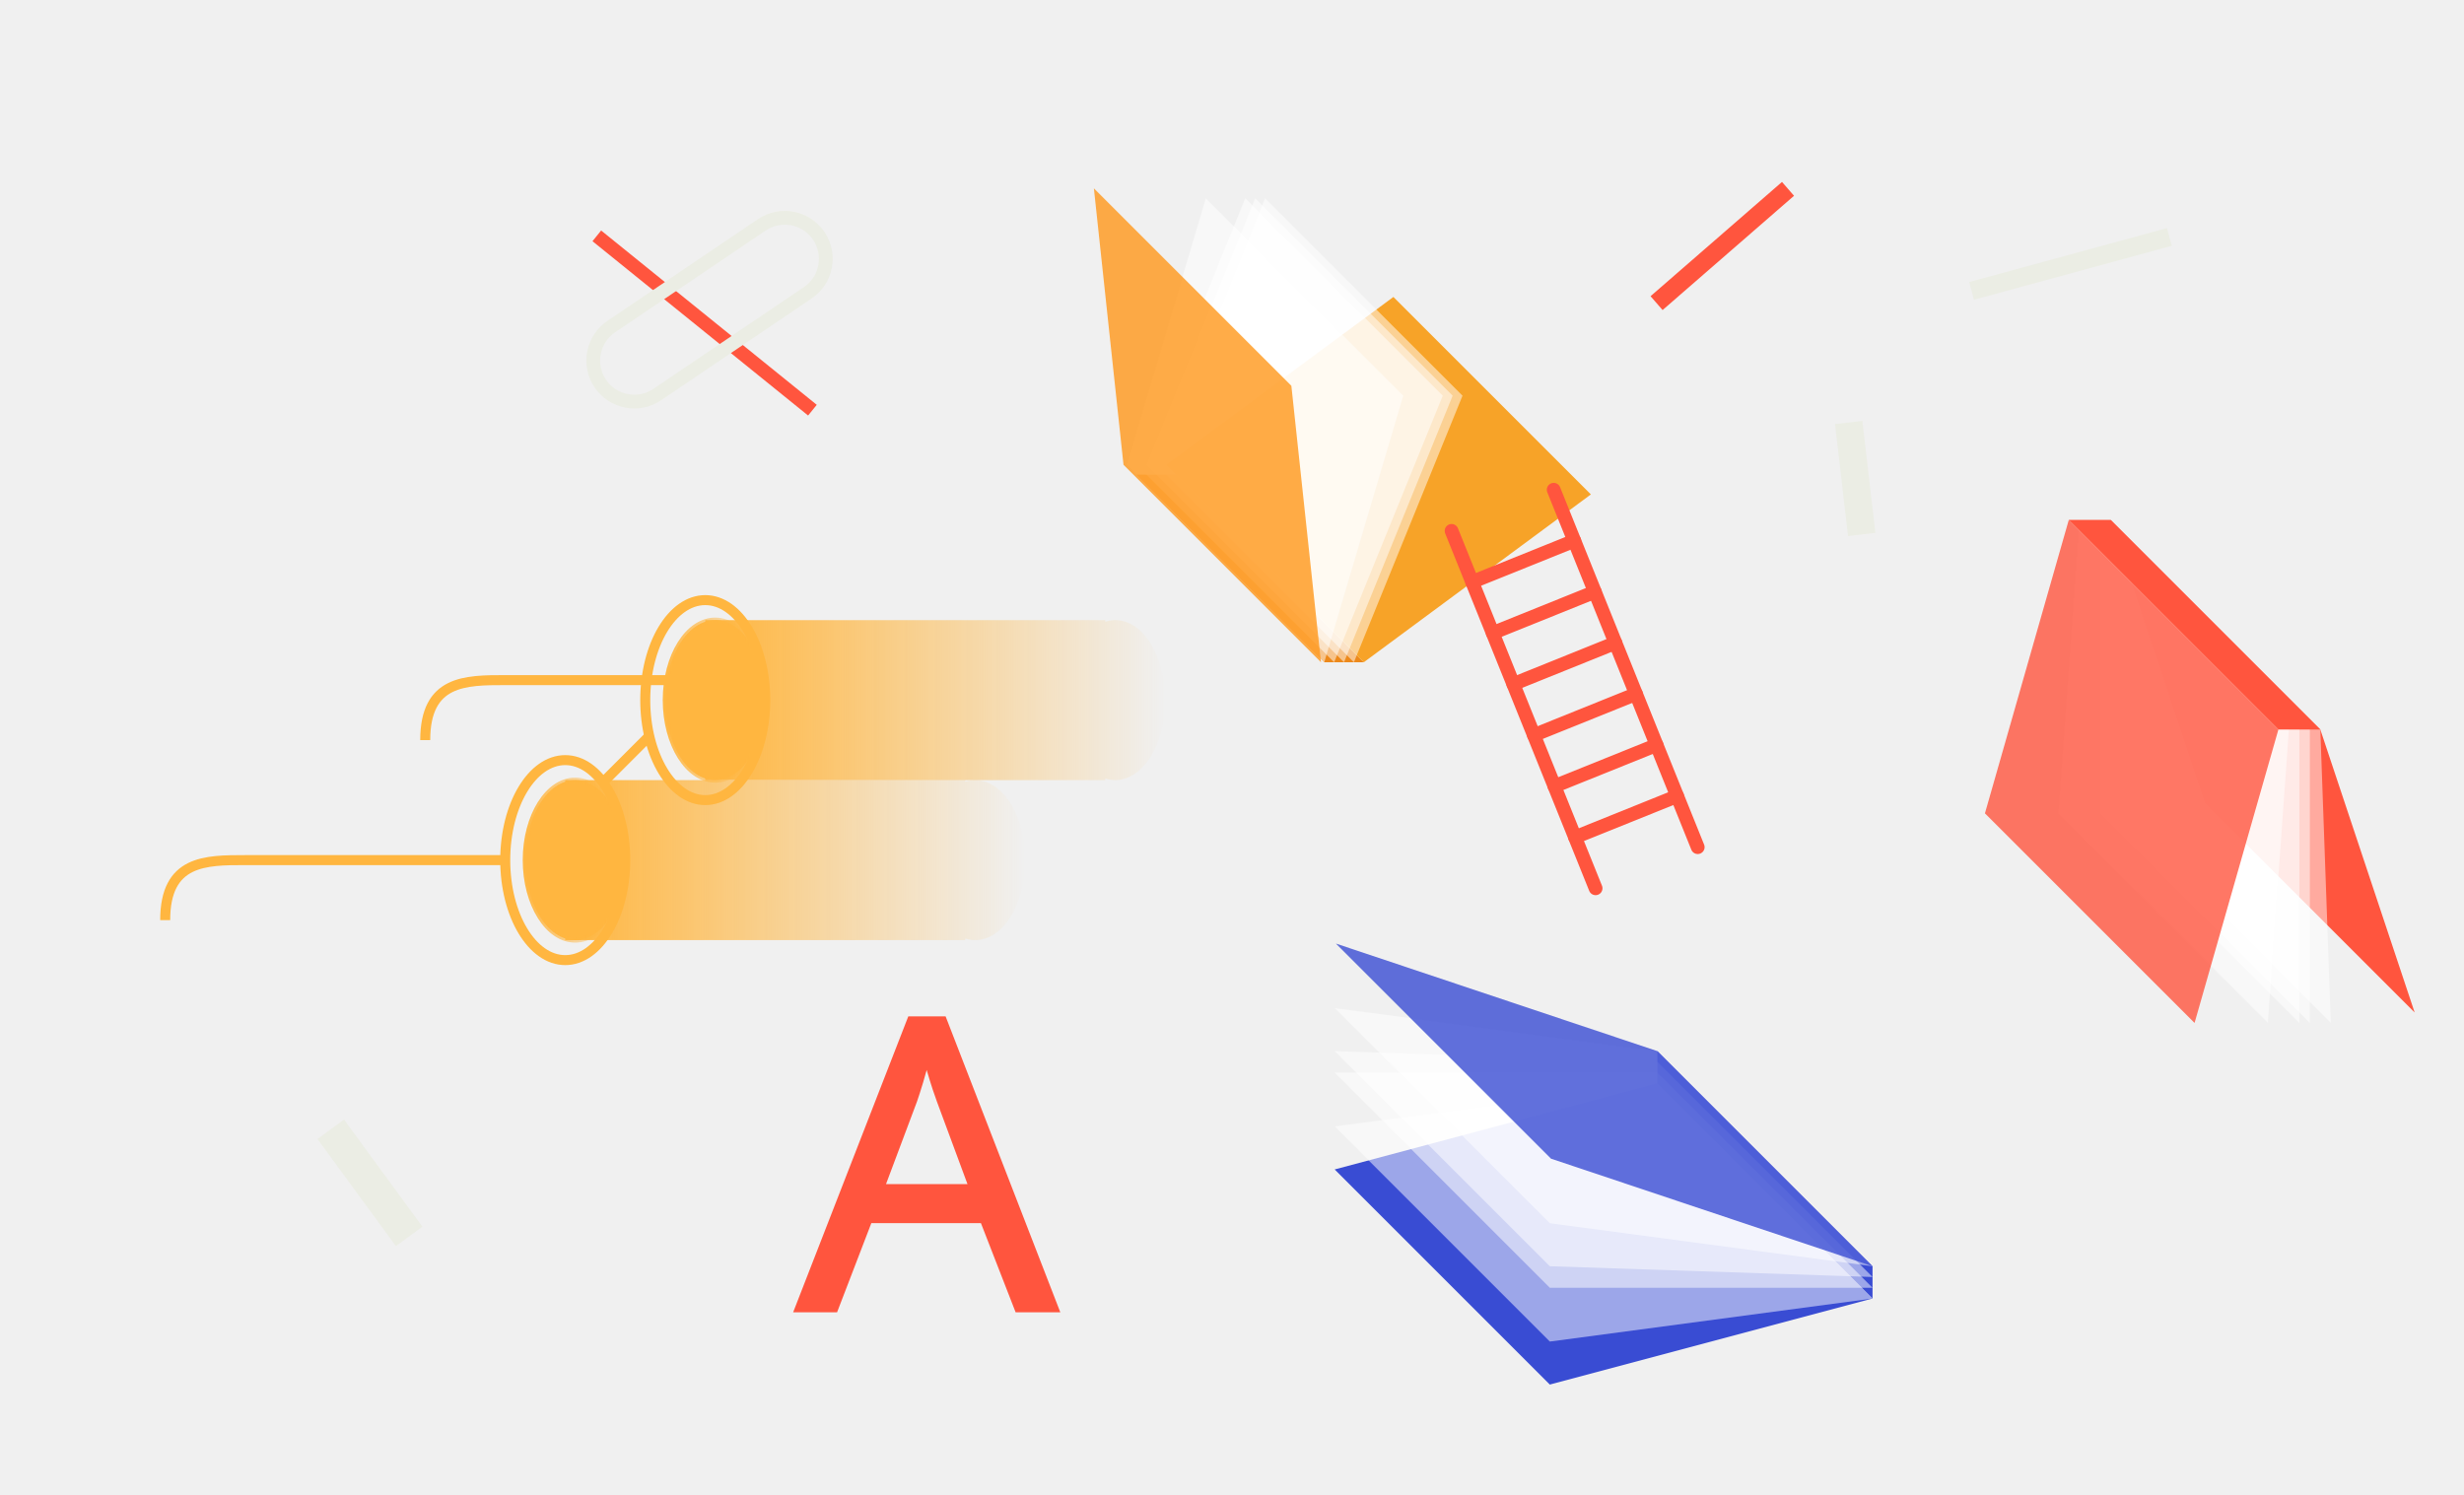
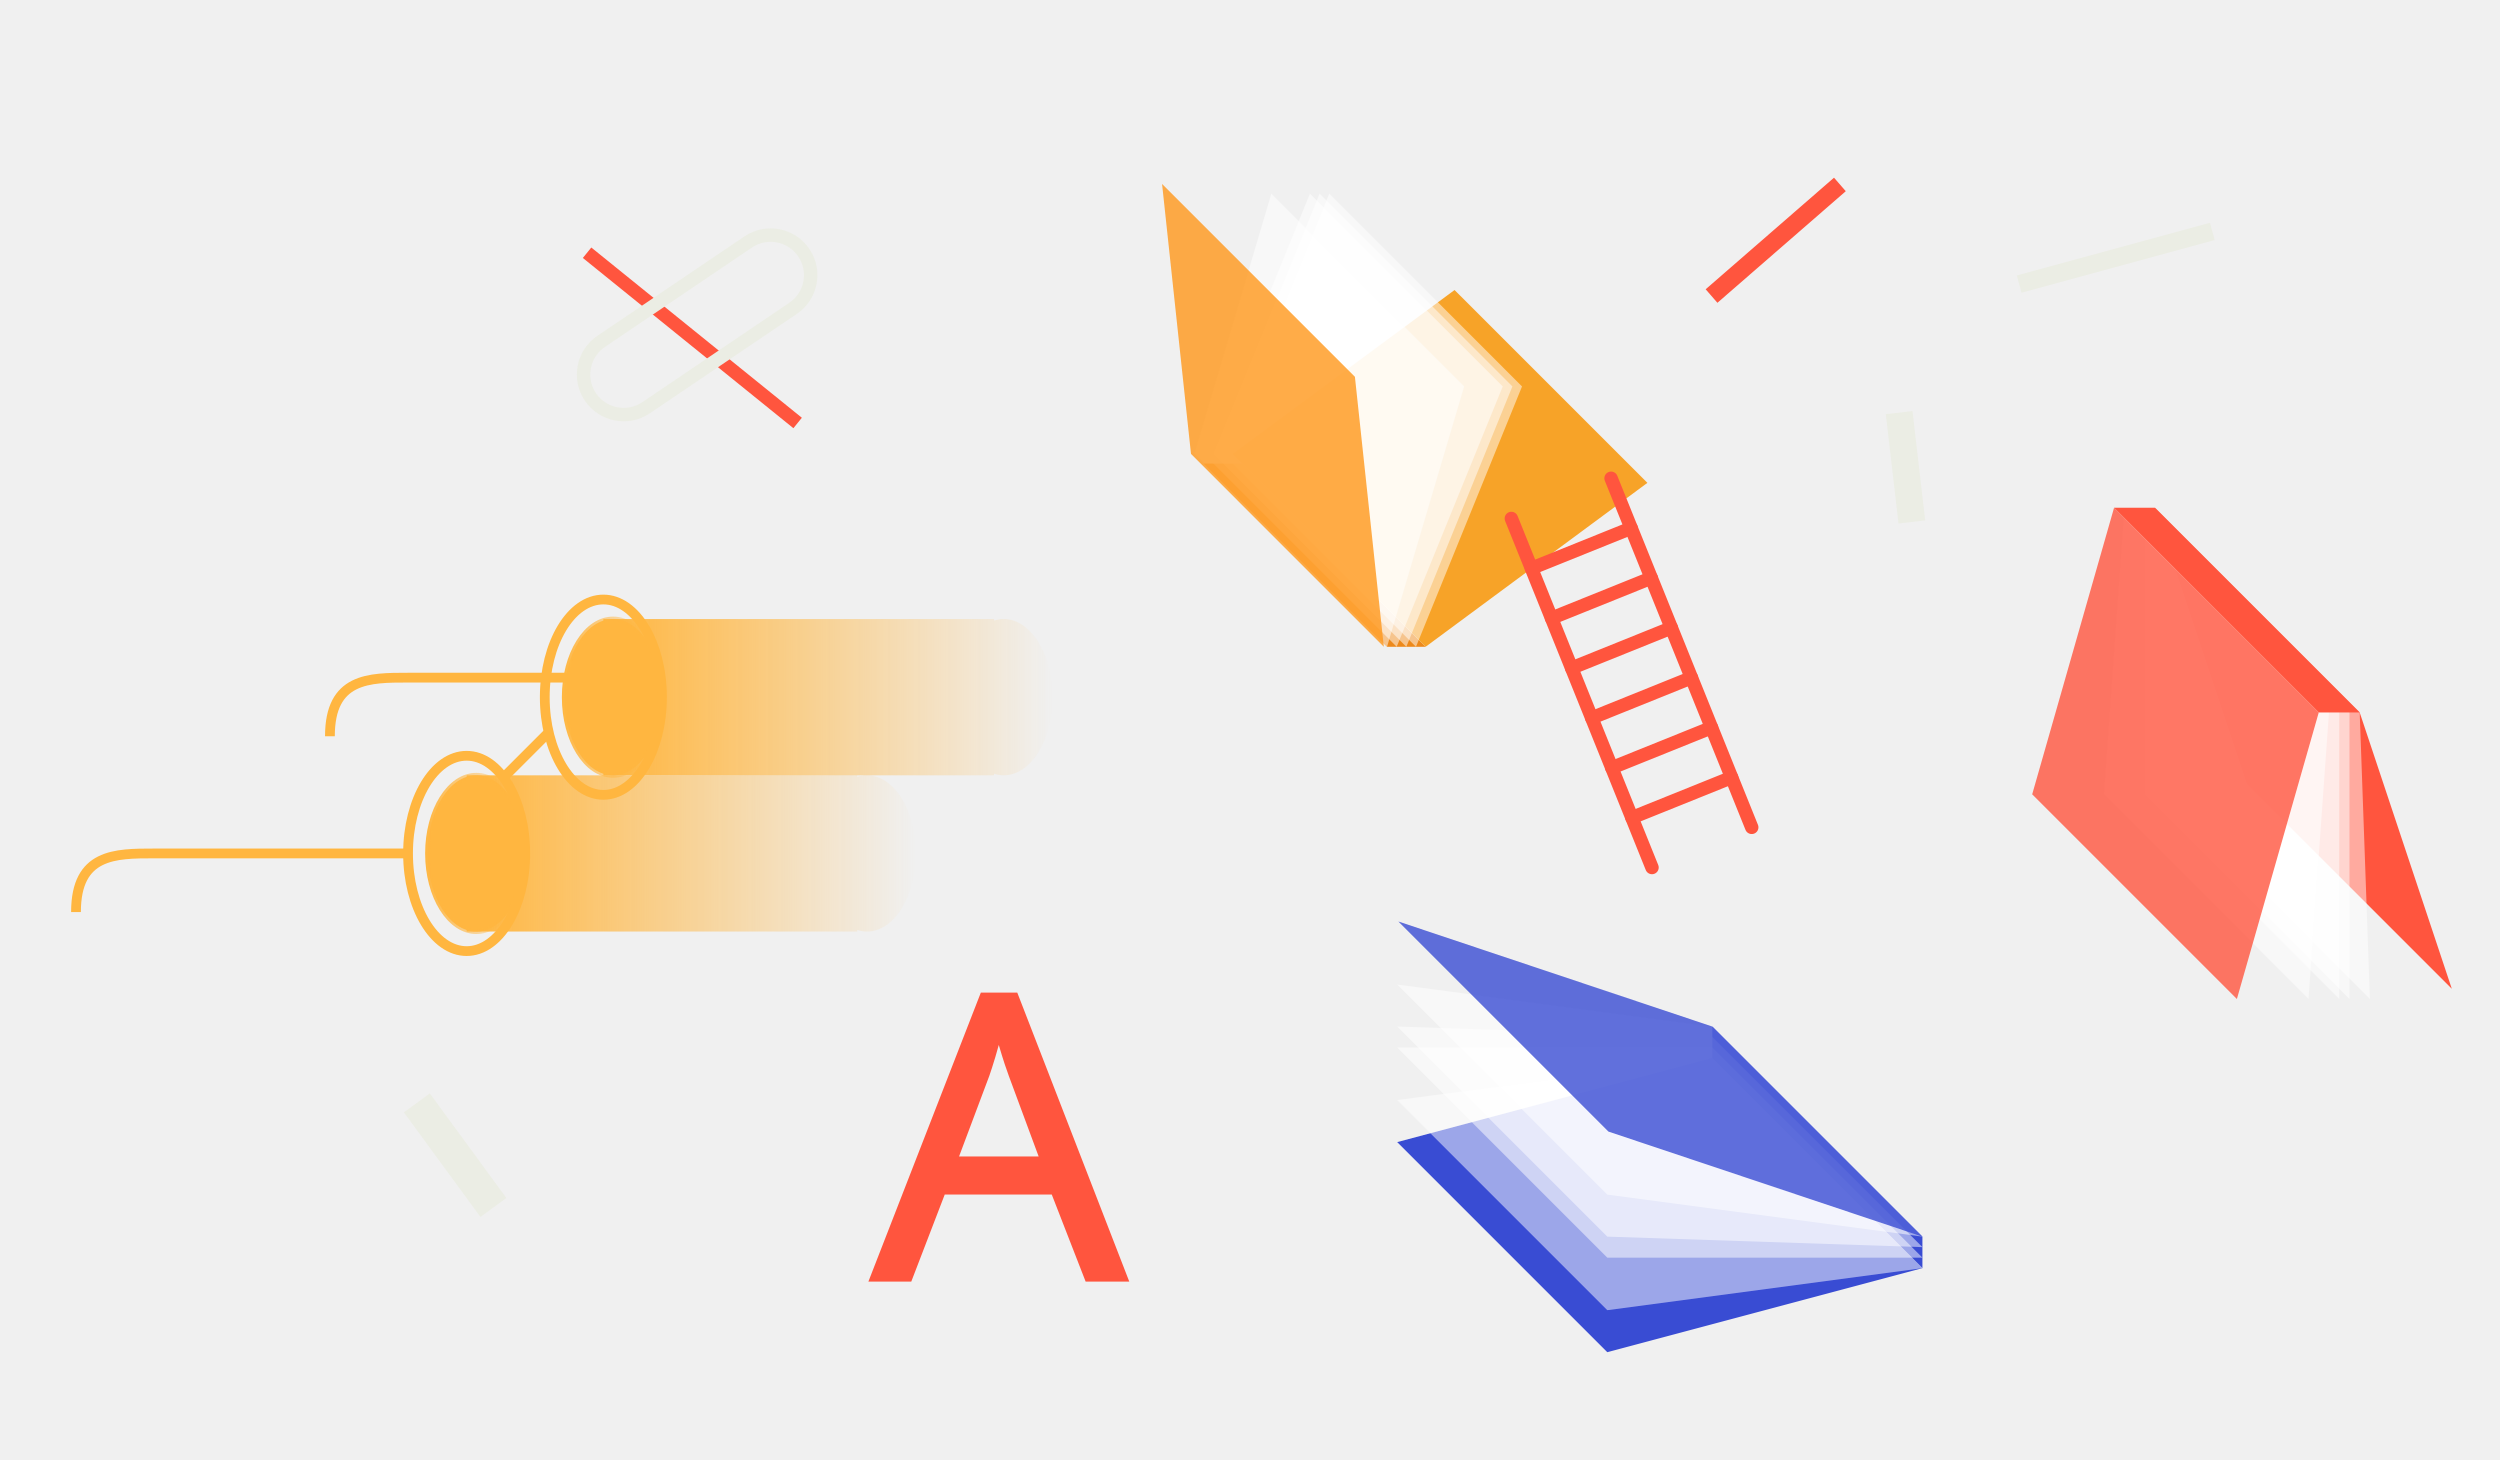
- <svg xmlns="http://www.w3.org/2000/svg" version="1.1" id="Layer_1" x="0px" y="0px" width="537.091px" height="325.832px" viewBox="0 0 537.091 325.832" enable-background="new 0 0 537.091 325.832" xml:space="preserve">
-   <rect x="283.091" y="77.726" display="none" opacity="0.3" fill="none" stroke="#394CD3" stroke-width="2" stroke-miterlimit="10" enable-background="new    " width="408" height="239.727" />
-   <line fill="none" stroke="#FF553E" stroke-width="3" stroke-miterlimit="10" x1="130.091" y1="51.416" x2="177.091" y2="89.416" />
+ <svg xmlns="http://www.w3.org/2000/svg" version="1.1" id="Layer_1" x="0px" y="0px" width="558.046px" height="325.832px" viewBox="-20.954 0 558.046 325.832" enable-background="new -20.954 0 558.046 325.832" xml:space="preserve">
+   <rect x="283.091" y="77.726" display="none" opacity="0.3" fill="none" stroke="#394CD3" stroke-width="2" stroke-miterlimit="10" enable-background="new    " width="408.001" height="239.727" />
+   <line fill="none" stroke="#FF553E" stroke-width="3" stroke-miterlimit="10" x1="110.091" y1="56.416" x2="157.091" y2="94.416" />
  <line fill="none" stroke="#FF553E" stroke-width="4" stroke-miterlimit="10" x1="361.091" y1="66.081" x2="389.743" y2="41.171" />
  <line fill="none" stroke="#EBEDE4" stroke-width="6" stroke-miterlimit="10" x1="402.971" y1="92.102" x2="405.806" y2="116.511" />
  <line fill="none" stroke="#EBEDE4" stroke-width="7.171" stroke-miterlimit="10" x1="89.189" y1="269.533" x2="72.091" y2="246.181" />
-   <line fill="none" stroke="#EBEDE4" stroke-width="4" stroke-miterlimit="10" x1="429.757" y1="63.415" x2="472.874" y2="51.656" />
-   <path fill="none" stroke="#EBEDE4" stroke-width="3" stroke-miterlimit="10" d="M143.261,86.014c-4.09,2.766-9.65,1.69-12.417-2.401  l0,0c-2.767-4.091-1.691-9.652,2.4-12.418l32.812-22.18c4.09-2.767,9.651-1.691,12.417,2.4l0,0  c2.766,4.092,1.691,9.652-2.401,12.417L143.261,86.014z" />
-   <text transform="matrix(1 0 0 1 173.9583 285.3416)" fill="#FF553E" font-family="'Nickainley'" font-size="87.917">A</text>
-   <text transform="matrix(1 0 0 1 173.9583 285.3416)" fill="none" stroke="#FF553E" stroke-width="1.465" stroke-miterlimit="10" font-family="'Nickainley'" font-size="87.917">A</text>
+   <line fill="none" stroke="#EBEDE4" stroke-width="4" stroke-miterlimit="10" x1="429.758" y1="63.415" x2="472.875" y2="51.656" />
+   <path fill="none" stroke="#EBEDE4" stroke-width="3" stroke-miterlimit="10" d="M123.261,91.014  c-4.091,2.766-9.65,1.689-12.417-2.401l0,0c-2.768-4.091-1.691-9.652,2.399-12.418l32.813-22.18c4.09-2.768,9.65-1.691,12.417,2.399  l0,0c2.766,4.092,1.69,9.652-2.401,12.417L123.261,91.014z" />
+   <text transform="matrix(1 0 0 1 173.9587 285.3416)" fill="#FF553E" font-family="'Nickainley'" font-size="87.917">A</text>
+   <text transform="matrix(1 0 0 1 173.9587 285.3416)" fill="none" stroke="#FF553E" stroke-width="1.465" stroke-miterlimit="10" font-family="'Nickainley'" font-size="87.917">A</text>
  <g>
-     <linearGradient id="SVGID_1_" gradientUnits="userSpaceOnUse" x1="-858.888" y1="-43.355" x2="-858.888" y2="56.925" gradientTransform="matrix(0 1 -1 0 210.6533 1011.51)">
+     <linearGradient id="SVGID_1_" gradientUnits="userSpaceOnUse" x1="-1152.657" y1="768.625" x2="-1152.657" y2="668.346" gradientTransform="matrix(0 1 1 0 -554.6167 1308.28)">
      <stop offset="0" style="stop-color:#FFB640;stop-opacity:0" />
      <stop offset="1" style="stop-color:#FFB640" />
    </linearGradient>
-     <path fill="url(#SVGID_1_)" d="M153.729,170.063v-34.88h87.2v0.35c0.704-0.229,1.431-0.35,2.18-0.35c6.017,0,10.9,7.808,10.9,17.44   c0,9.632-4.883,17.44-10.9,17.44c-0.75,0-1.477-0.122-2.18-0.351v0.351H153.729z" />
-     <linearGradient id="SVGID_2_" gradientUnits="userSpaceOnUse" x1="-588.025" y1="984.939" x2="-565.135" y2="984.939" gradientTransform="matrix(-1 0 0 -1 -420.6714 1137.562)">
+     <path fill="url(#SVGID_1_)" d="M113.729,173.063v-34.88h87.2v0.35c0.703-0.229,1.431-0.35,2.18-0.35   c6.017,0,10.899,7.808,10.899,17.439s-4.883,17.44-10.899,17.44c-0.75,0-1.478-0.122-2.18-0.352v0.352H113.729z" />
+     <linearGradient id="SVGID_2_" gradientUnits="userSpaceOnUse" x1="-1130.834" y1="-234.339" x2="-1107.944" y2="-234.339" gradientTransform="matrix(-1 0 0 1 -1003.48 389.9619)">
      <stop offset="0" style="stop-color:#FFB640;stop-opacity:0" />
      <stop offset="1" style="stop-color:#FFB640" />
    </linearGradient>
-     <ellipse fill="#FFB640" stroke="url(#SVGID_2_)" stroke-width="1.09" stroke-miterlimit="10" cx="155.909" cy="152.623" rx="10.9" ry="17.44" />
-     <linearGradient id="SVGID_3_" gradientUnits="userSpaceOnUse" x1="-824.008" y1="-12.835" x2="-824.008" y2="87.445" gradientTransform="matrix(0 1 -1 0 210.6533 1011.51)">
+     <ellipse fill="#FFB640" stroke="url(#SVGID_2_)" stroke-width="1.09" stroke-miterlimit="10" cx="115.909" cy="155.623" rx="10.9" ry="17.44" />
+     <linearGradient id="SVGID_3_" gradientUnits="userSpaceOnUse" x1="-1117.777" y1="738.105" x2="-1117.777" y2="637.826" gradientTransform="matrix(0 1 1 0 -554.6167 1308.28)">
      <stop offset="0" style="stop-color:#FFB640;stop-opacity:0" />
      <stop offset="1" style="stop-color:#FFB640" />
    </linearGradient>
-     <path fill="url(#SVGID_3_)" d="M123.209,204.943v-34.88h87.2v0.349c0.704-0.228,1.431-0.349,2.18-0.349   c6.017,0,10.9,7.808,10.9,17.439s-4.883,17.44-10.9,17.44c-0.75,0-1.477-0.121-2.18-0.352v0.352H123.209z" />
-     <linearGradient id="SVGID_4_" gradientUnits="userSpaceOnUse" x1="-557.505" y1="950.058" x2="-534.615" y2="950.058" gradientTransform="matrix(-1 0 0 -1 -420.6714 1137.562)">
+     <path fill="url(#SVGID_3_)" d="M83.209,207.943v-34.88h87.2v0.349c0.704-0.228,1.431-0.349,2.18-0.349   c6.018,0,10.9,7.808,10.9,17.438s-4.883,17.44-10.9,17.44c-0.75,0-1.477-0.121-2.18-0.353v0.353L83.209,207.943L83.209,207.943z" />
+     <linearGradient id="SVGID_4_" gradientUnits="userSpaceOnUse" x1="-1100.314" y1="-199.459" x2="-1077.424" y2="-199.459" gradientTransform="matrix(-1 0 0 1 -1003.48 389.9619)">
      <stop offset="0" style="stop-color:#FFB640;stop-opacity:0" />
      <stop offset="1" style="stop-color:#FFB640" />
    </linearGradient>
-     <ellipse fill="#FFB640" stroke="url(#SVGID_4_)" stroke-width="1.09" stroke-miterlimit="10" cx="125.389" cy="187.503" rx="10.9" ry="17.44" />
+     <ellipse fill="#FFB640" stroke="url(#SVGID_4_)" stroke-width="1.09" stroke-miterlimit="10" cx="85.389" cy="190.503" rx="10.899" ry="17.44" />
    <g>
-       <ellipse fill="none" stroke="#FFB640" stroke-width="2.18" stroke-miterlimit="10" cx="153.729" cy="152.623" rx="13.08" ry="21.8" />
-       <ellipse fill="none" stroke="#FFB640" stroke-width="2.18" stroke-miterlimit="10" cx="123.209" cy="187.503" rx="13.08" ry="21.8" />
-       <path fill="none" stroke="#FFB640" stroke-width="2.18" stroke-miterlimit="10" d="M110.129,187.503c0,0-47.96,0-56.68,0    c-8.72,0-17.44,0-17.44,13.08" />
-       <path fill="none" stroke="#FFB640" stroke-width="2.18" stroke-miterlimit="10" d="M166.809,148.263c0,0-47.96,0-56.68,0    c-8.72,0-17.44,0-17.44,13.08" />
-       <line fill="none" stroke="#FFB640" stroke-width="2.18" stroke-miterlimit="10" x1="141.194" y1="160.797" x2="131.929" y2="170.063" />
+       <ellipse fill="none" stroke="#FFB640" stroke-width="2.18" stroke-miterlimit="10" cx="113.729" cy="155.623" rx="13.08" ry="21.8" />
+       <ellipse fill="none" stroke="#FFB640" stroke-width="2.18" stroke-miterlimit="10" cx="83.209" cy="190.503" rx="13.08" ry="21.8" />
+       <path fill="none" stroke="#FFB640" stroke-width="2.18" stroke-miterlimit="10" d="M70.129,190.503c0,0-47.96,0-56.68,0    s-17.44,0-17.44,13.08" />
+       <path fill="none" stroke="#FFB640" stroke-width="2.18" stroke-miterlimit="10" d="M126.809,151.263c0,0-47.96,0-56.681,0    c-8.72,0-17.439,0-17.439,13.08" />
+       <line fill="none" stroke="#FFB640" stroke-width="2.18" stroke-miterlimit="10" x1="101.194" y1="163.797" x2="91.929" y2="173.063" />
    </g>
  </g>
  <g id="Layer_2">
</g>
  <g>
    <polygon fill="#394CD3" points="408.165,276.039 408.165,283.073 361.27,236.176 361.27,229.142  " />
    <polygon fill="#394CD3" points="337.821,301.832 408.165,283.073 361.27,236.176 290.924,254.935  " />
    <polygon opacity="0.5" fill="#FFFFFF" enable-background="new    " points="337.821,266.659 408.165,276.039 361.27,229.142    290.924,219.762  " />
    <polygon opacity="0.5" fill="#FFFFFF" enable-background="new    " points="337.821,292.453 408.165,283.073 361.27,236.176    290.924,245.555  " />
    <polygon opacity="0.5" fill="#FFFFFF" enable-background="new    " points="337.821,276.039 408.165,278.384 361.27,231.486    290.924,229.142  " />
    <polygon opacity="0.5" fill="#FFFFFF" enable-background="new    " points="337.821,280.728 408.165,280.728 361.27,233.832    290.924,233.832  " />
    <polygon opacity="0.8" fill="#394CD3" enable-background="new    " points="338.081,252.59 408.165,276.039 361.27,229.142    291.184,205.693  " />
  </g>
  <g>
    <polygon fill="#ED891B" points="247.766,103.477 256.374,103.477 297.27,144.374 288.66,144.374  " />
    <polygon fill="#F7A328" points="297.27,144.374 346.773,107.781 303.727,64.736 254.223,101.324  " />
    <polygon opacity="0.5" fill="#FFFFFF" enable-background="new    " points="295.117,144.374 318.792,86.26 275.746,43.213    252.071,101.324  " />
-     <polygon opacity="0.5" fill="#FFFFFF" enable-background="new    " points="292.964,144.374 316.641,86.26 273.593,43.213    249.917,101.324  " />
+     <polygon opacity="0.5" fill="#FFFFFF" enable-background="new    " points="292.964,144.374 316.641,86.26 273.594,43.213    249.917,101.324  " />
    <polygon opacity="0.5" fill="#FFFFFF" enable-background="new    " points="290.813,144.374 314.489,86.26 271.442,43.213    247.766,101.324  " />
    <polygon opacity="0.5" fill="#FFFFFF" enable-background="new    " points="288.66,144.374 305.878,86.26 262.832,43.213    245.614,101.324  " />
    <polygon opacity="0.8" fill="#FF971A" enable-background="new    " points="287.943,144.374 281.487,84.106 238.44,41.06    244.897,101.324  " />
  </g>
  <g>
    <line fill="none" stroke="#FF553E" stroke-width="3" stroke-linecap="round" stroke-linejoin="round" stroke-miterlimit="10" x1="316.409" y1="115.732" x2="347.8" y2="193.644" />
    <line fill="none" stroke="#FF553E" stroke-width="3" stroke-linecap="round" stroke-linejoin="round" stroke-miterlimit="10" x1="338.667" y1="106.762" x2="370.061" y2="184.677" />
    <line fill="none" stroke="#FF553E" stroke-width="3" stroke-linecap="round" stroke-linejoin="round" stroke-miterlimit="10" x1="320.893" y1="126.861" x2="343.153" y2="117.892" />
    <line fill="none" stroke="#FF553E" stroke-width="3" stroke-linecap="round" stroke-linejoin="round" stroke-miterlimit="10" x1="325.376" y1="137.991" x2="347.639" y2="129.022" />
    <line fill="none" stroke="#FF553E" stroke-width="3" stroke-linecap="round" stroke-linejoin="round" stroke-miterlimit="10" x1="329.862" y1="149.123" x2="352.123" y2="140.153" />
    <line fill="none" stroke="#FF553E" stroke-width="3" stroke-linecap="round" stroke-linejoin="round" stroke-miterlimit="10" x1="334.346" y1="160.254" x2="356.608" y2="151.284" />
    <line fill="none" stroke="#FF553E" stroke-width="3" stroke-linecap="round" stroke-linejoin="round" stroke-miterlimit="10" x1="338.828" y1="171.385" x2="361.091" y2="162.416" />
    <line fill="none" stroke="#FF553E" stroke-width="3" stroke-linecap="round" stroke-linejoin="round" stroke-miterlimit="10" x1="343.317" y1="182.513" x2="365.576" y2="173.547" />
  </g>
  <g>
-     <polygon fill="#FF553E" points="526.335,220.715 505.773,159.031 460.082,113.34 480.645,175.024  " />
+     <polygon fill="#FF553E" points="526.336,220.715 505.773,159.031 460.082,113.34 480.645,175.024  " />
    <polygon opacity="0.5" fill="#FFFFFF" enable-background="new    " points="508.058,222.998 505.773,159.031 460.082,113.34    462.367,177.307  " />
-     <polygon opacity="0.5" fill="#FFFFFF" enable-background="new    " points="503.49,222.998 503.49,159.031 457.797,113.34    457.797,177.307  " />
+     <polygon opacity="0.5" fill="#FFFFFF" enable-background="new    " points="503.49,222.998 503.49,159.031 457.798,113.34    457.798,177.307  " />
    <polygon opacity="0.5" fill="#FFFFFF" enable-background="new    " points="501.204,222.998 501.204,159.031 455.513,113.34    455.513,177.307  " />
-     <polygon opacity="0.5" fill="#FFFFFF" enable-background="new    " points="494.351,222.998 498.919,159.031 453.229,113.34    448.657,177.307  " />
-     <polygon opacity="0.8" fill="#FF553E" enable-background="new    " points="478.36,222.998 496.636,159.031 450.944,113.34    432.667,177.307  " />
+     <polygon opacity="0.5" fill="#FFFFFF" enable-background="new    " points="494.351,222.998 498.92,159.031 453.229,113.34    448.657,177.307  " />
+     <polygon opacity="0.8" fill="#FF553E" enable-background="new    " points="478.36,222.998 496.636,159.031 450.944,113.34    432.668,177.307  " />
    <polygon fill="#FF553E" points="450.944,113.34 460.082,113.34 505.773,159.031 496.636,159.031  " />
  </g>
</svg>
